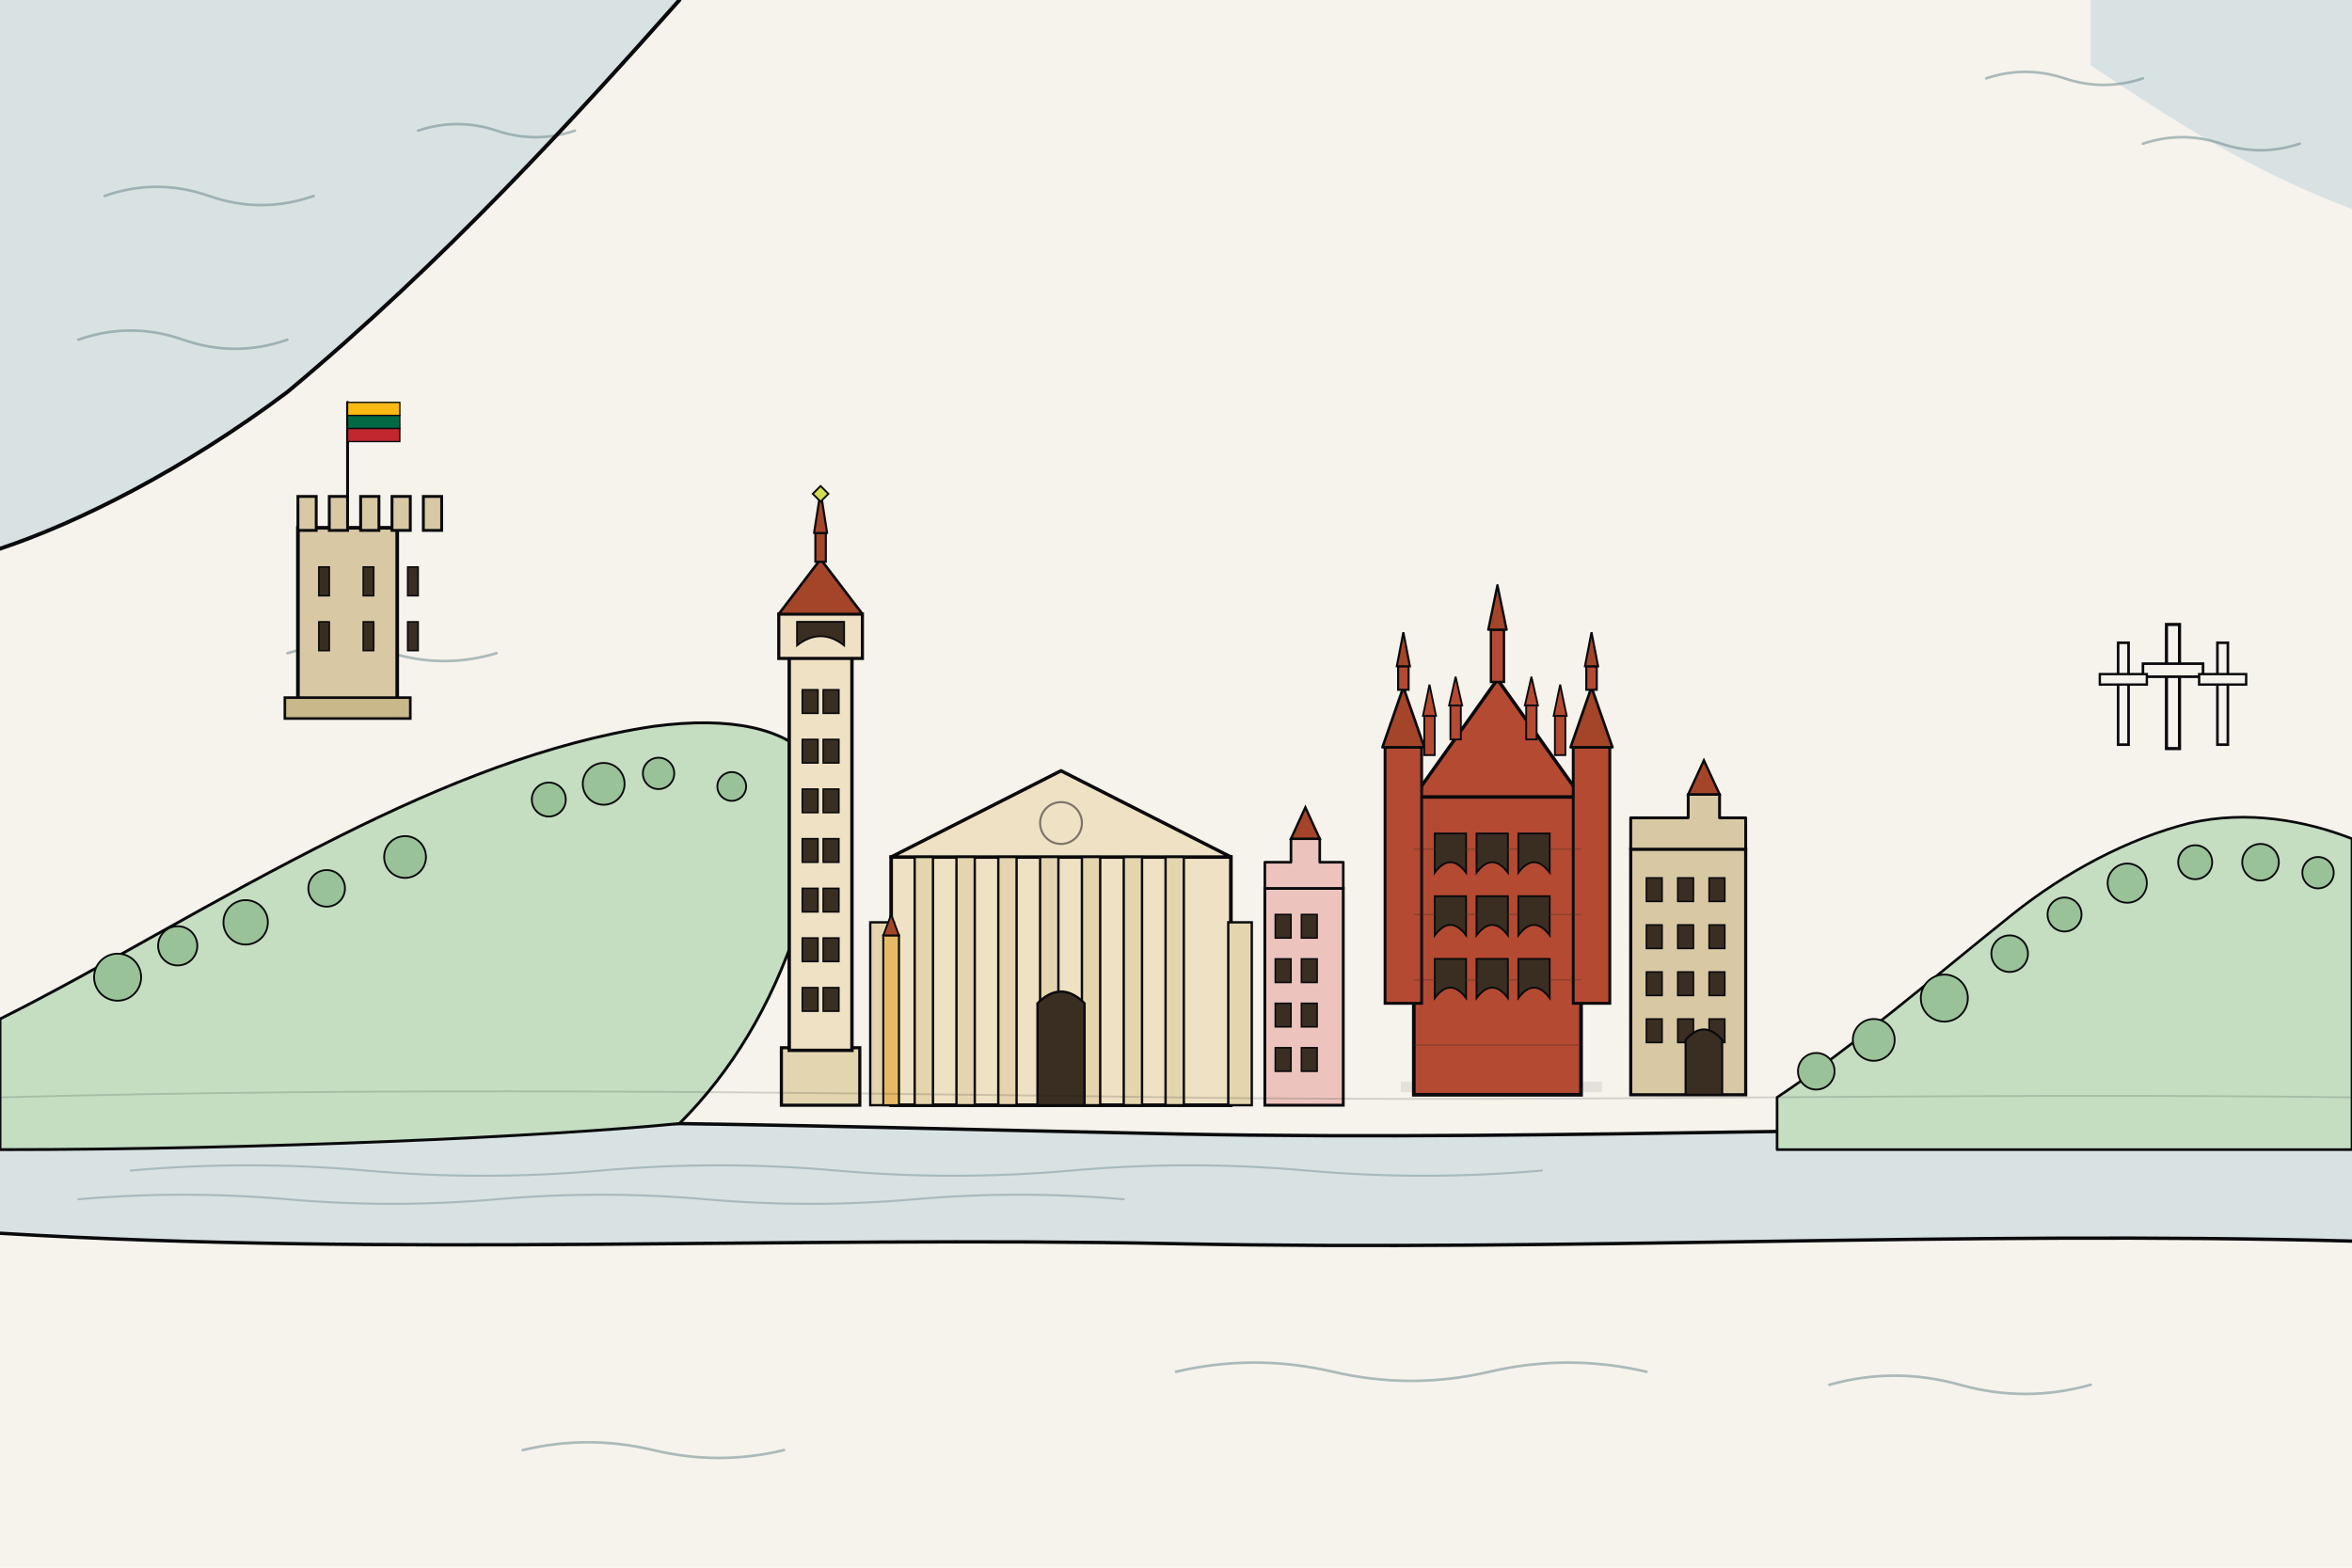
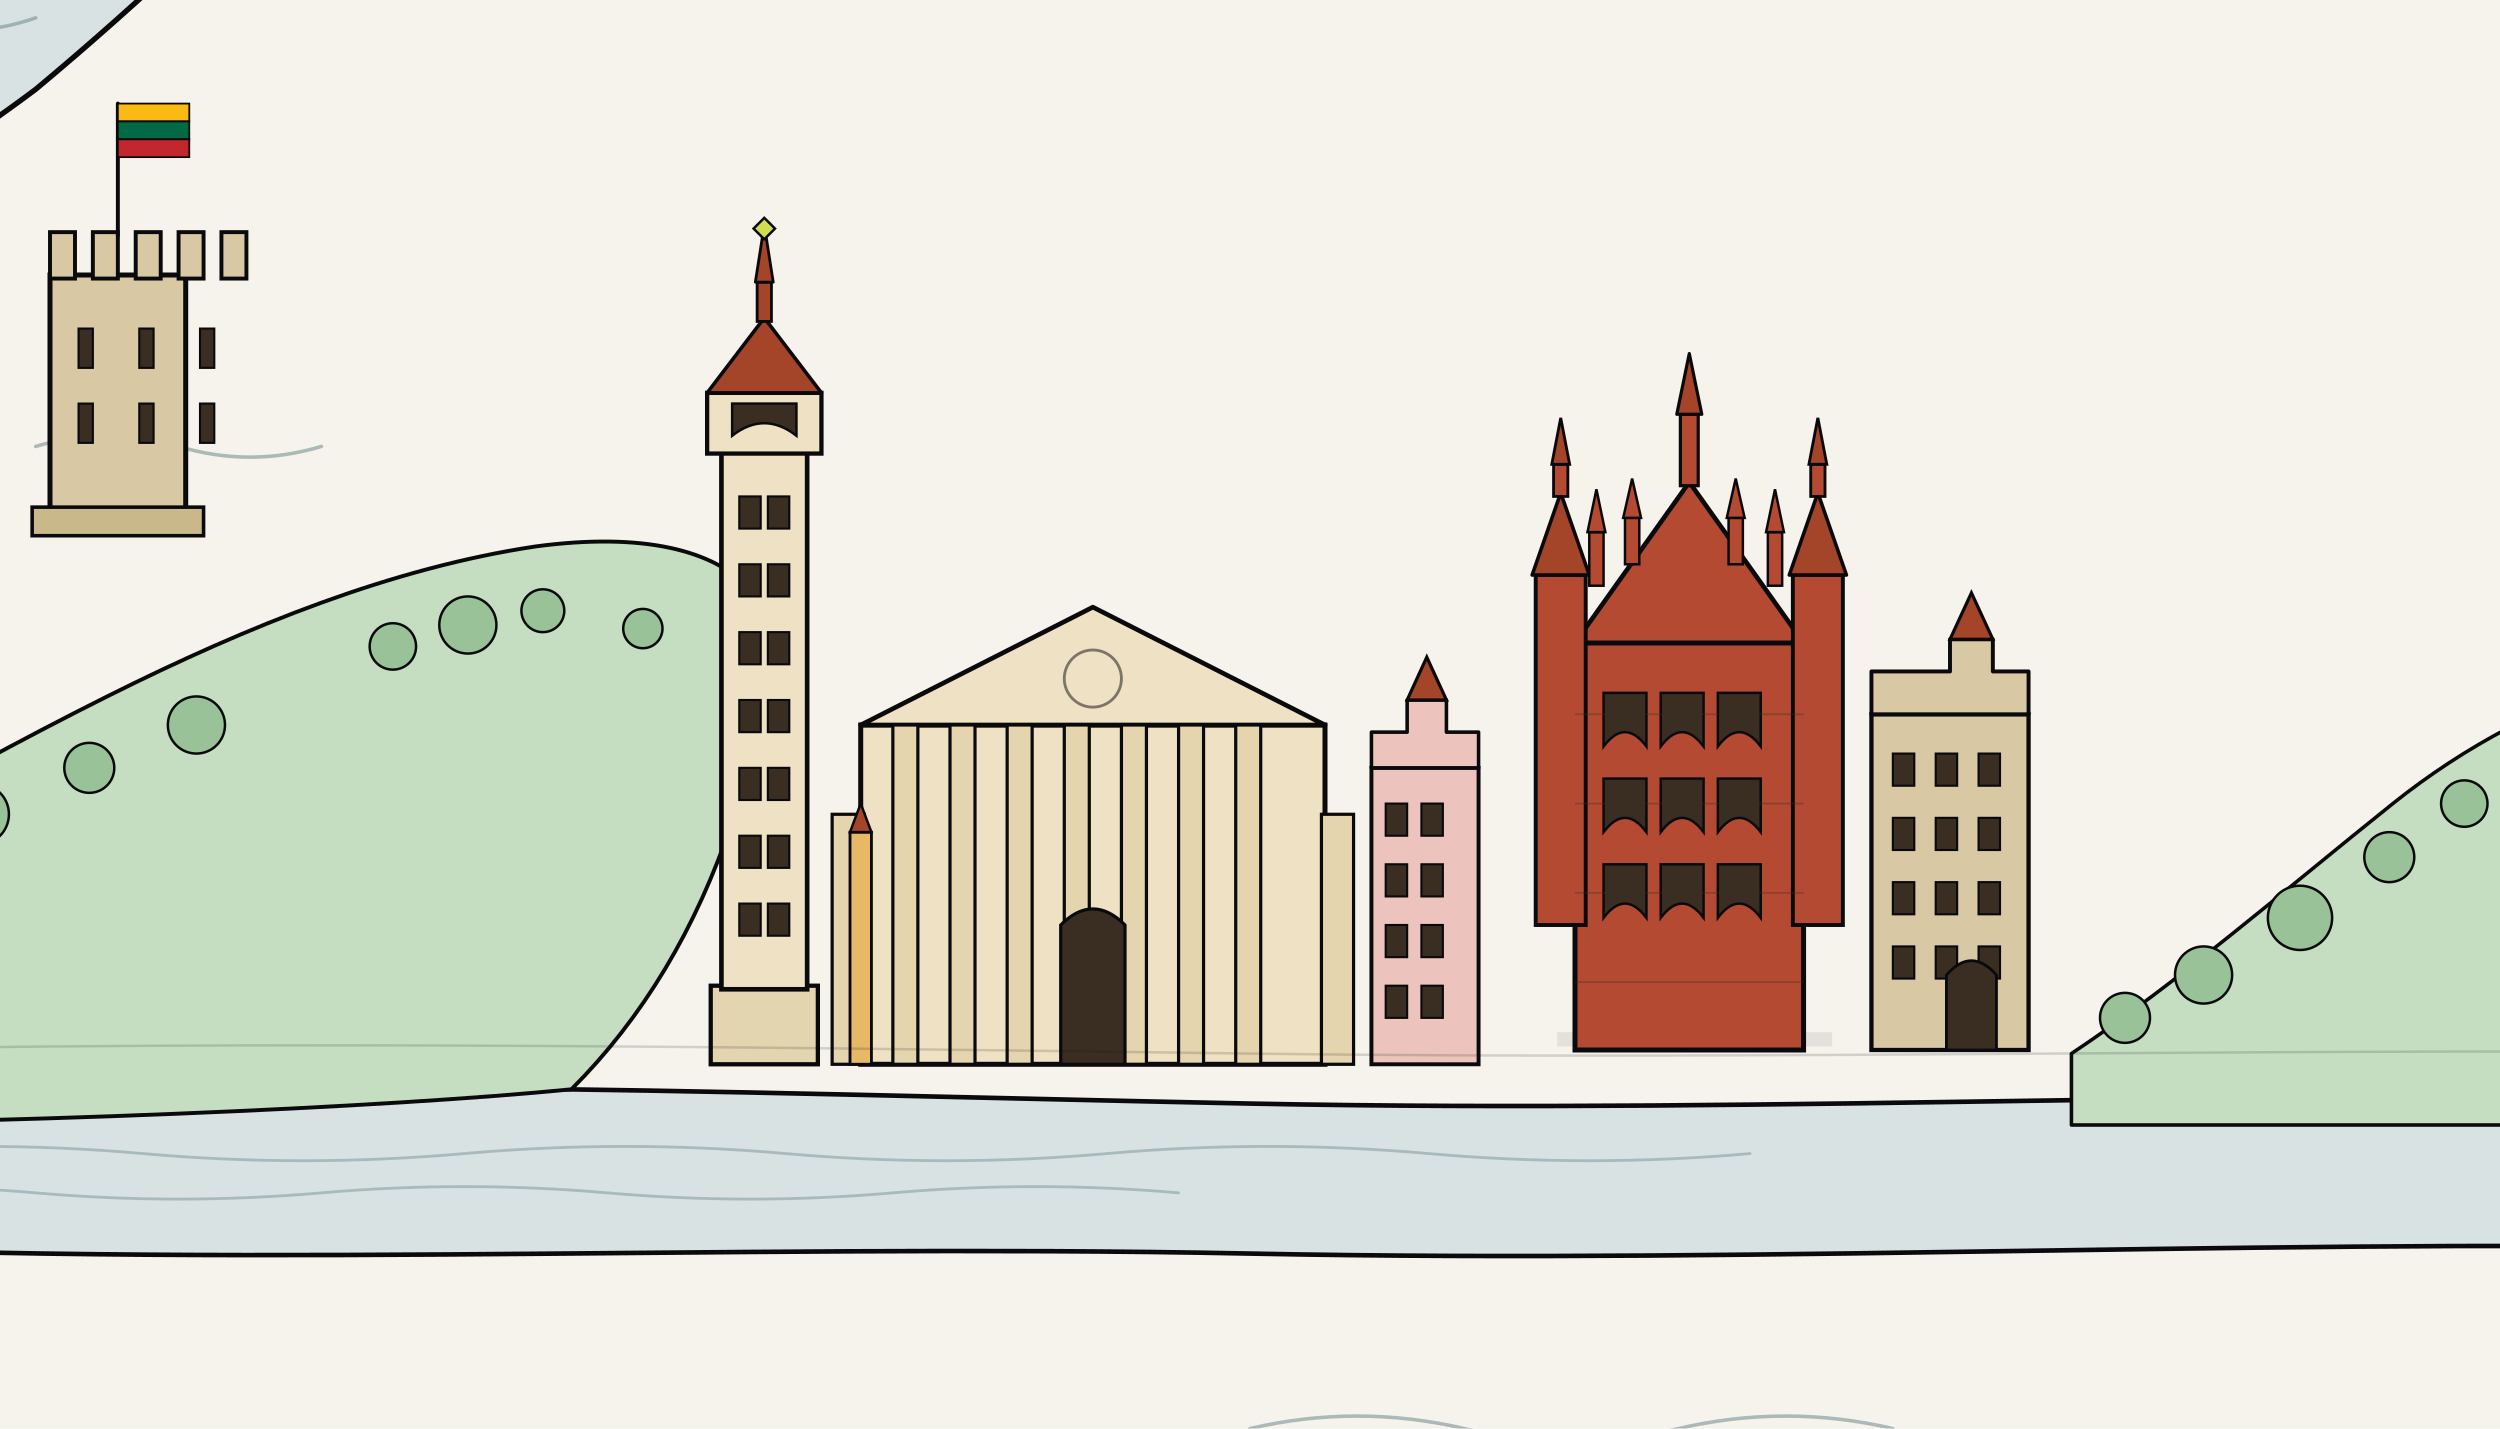
- <svg xmlns="http://www.w3.org/2000/svg" viewBox="0 0 1800 1200" preserveAspectRatio="xMidYMid slice">
+ <svg xmlns="http://www.w3.org/2000/svg" viewBox="200 250 1400 800" preserveAspectRatio="xMidYMid slice">
  <rect width="1800" height="1200" fill="#f6f3ec" />
  <path d="M 0 0 L 520 0 C 440 90 340 200 220 300 C 140 360 60 400 0 420 Z" fill="#d9e2e3" />
  <path d="M 1800 0 L 1800 160 C 1720 130 1660 90 1600 50 L 1600 0 Z" fill="#d9e2e3" />
  <g fill="none" stroke="#6e8a90" stroke-width="2" stroke-linecap="round" opacity="0.55">
    <path d="M 80 150 q 40 -14 80 0 t 80 0" />
    <path d="M 60 260 q 40 -14 80 0 t 80 0" />
    <path d="M 320 100 q 30 -10 60 0 t 60 0" />
    <path d="M 1520 60 q 30 -10 60 0 t 60 0" />
    <path d="M 1640 110 q 30 -10 60 0 t 60 0" />
    <path d="M 220 500 q 40 -12 80 0 t 80 0" />
    <path d="M 900 1050 q 60 -14 120 0 t 120 0 t 120 0" />
    <path d="M 400 1110 q 50 -12 100 0 t 100 0" />
    <path d="M 1400 1060 q 50 -14 100 0 t 100 0" />
  </g>
  <path d="M 0 420 C 60 400 140 360 220 300 C 340 200 440 90 520 0" fill="none" stroke="#0a0a0c" stroke-width="3" stroke-linecap="round" stroke-linejoin="round" />
  <path d="M 0 870 C 300 850 600 862 900 868 C 1200 874 1500 858 1800 866 L 1800 950 C 1500 942 1200 958 900 952 C 600 946 300 962 0 944 Z" fill="#d9e2e3" />
  <g fill="none" stroke="#6e8a90" stroke-width="1.6" stroke-linecap="round" opacity="0.45">
    <path d="M 100 896 q 90 -8 180 0 t 180 0 t 180 0 t 180 0 t 180 0 t 180 0" />
    <path d="M 60 918 q 80 -7 160 0 t 160 0 t 160 0 t 160 0 t 160 0" />
  </g>
  <path d="M 0 870 C 300 850 600 862 900 868 C 1200 874 1500 858 1800 866" fill="none" stroke="#0a0a0c" stroke-width="2.6" stroke-linecap="round" stroke-linejoin="round" />
  <path d="M 0 944 C 300 962 600 946 900 952 C 1200 958 1500 942 1800 950" fill="none" stroke="#0a0a0c" stroke-width="2.6" stroke-linecap="round" stroke-linejoin="round" />
  <path d="M 0 780 C 80 740 160 690 260 640 C 340 600 420 568 500 556 C 560 548 600 558 620 580 C 640 604 630 650 610 710 C 590 770 560 820 520 860 C 420 870 200 880 0 880 Z" fill="#c5dec2" stroke="#0a0a0c" stroke-width="2.2" stroke-linejoin="round" />
  <g fill="#99c298" stroke="#0a0a0c" stroke-width="1.4">
    <circle cx="90" cy="748" r="18" />
    <circle cx="136" cy="724" r="15" />
    <circle cx="188" cy="706" r="17" />
    <circle cx="250" cy="680" r="14" />
    <circle cx="310" cy="656" r="16" />
    <circle cx="420" cy="612" r="13" />
    <circle cx="462" cy="600" r="16" />
    <circle cx="504" cy="592" r="12" />
    <circle cx="560" cy="602" r="11" />
  </g>
  <path d="M 1360 840 C 1420 800 1480 748 1540 700 C 1580 668 1628 642 1676 630 C 1720 620 1764 628 1800 642 L 1800 880 C 1600 880 1400 880 1360 880 Z" fill="#c5dec2" stroke="#0a0a0c" stroke-width="2" stroke-linejoin="round" />
  <g fill="#99c298" stroke="#0a0a0c" stroke-width="1.4">
    <circle cx="1390" cy="820" r="14" />
    <circle cx="1434" cy="796" r="16" />
    <circle cx="1488" cy="764" r="18" />
    <circle cx="1538" cy="730" r="14" />
    <circle cx="1580" cy="700" r="13" />
    <circle cx="1628" cy="676" r="15" />
    <circle cx="1680" cy="660" r="13" />
    <circle cx="1730" cy="660" r="14" />
    <circle cx="1774" cy="668" r="12" />
  </g>
  <rect x="1658" y="478" width="10" height="95" fill="#f6f3ec" stroke="#0a0a0c" stroke-width="2.4" />
  <rect x="1640" y="508" width="46" height="10" fill="#f6f3ec" stroke="#0a0a0c" stroke-width="2" />
  <rect x="1621" y="492" width="8" height="78" fill="#f6f3ec" stroke="#0a0a0c" stroke-width="2" />
  <rect x="1607" y="516" width="36" height="8" fill="#f6f3ec" stroke="#0a0a0c" stroke-width="1.8" />
  <rect x="1697" y="492" width="8" height="78" fill="#f6f3ec" stroke="#0a0a0c" stroke-width="2" />
  <rect x="1683" y="516" width="36" height="8" fill="#f6f3ec" stroke="#0a0a0c" stroke-width="1.8" />
  <rect x="226" y="534" width="80" height="6" fill="#0a0a0c" opacity="0.08" />
  <rect x="228" y="404" width="76" height="132" fill="#d8c8a4" stroke="#0a0a0c" stroke-width="2.8" />
  <g fill="#d8c8a4" stroke="#0a0a0c" stroke-width="2.2">
    <rect x="228" y="380" width="14" height="26" />
    <rect x="252" y="380" width="14" height="26" />
    <rect x="276" y="380" width="14" height="26" />
    <rect x="300" y="380" width="14" height="26" />
    <rect x="324" y="380" width="14" height="26" />
  </g>
  <g fill="#3a2e22" stroke="#0a0a0c" stroke-width="1.2">
    <rect x="244" y="434" width="8" height="22" />
    <rect x="278" y="434" width="8" height="22" />
    <rect x="312" y="434" width="8" height="22" />
    <rect x="244" y="476" width="8" height="22" />
    <rect x="278" y="476" width="8" height="22" />
    <rect x="312" y="476" width="8" height="22" />
  </g>
  <rect x="218" y="534" width="96" height="16" fill="#c8b88a" stroke="#0a0a0c" stroke-width="2" />
  <line x1="266" y1="308" x2="266" y2="382" stroke="#0a0a0c" stroke-width="2.2" stroke-linecap="round" />
  <rect x="266" y="308" width="40" height="10" fill="#fdb913" stroke="#0a0a0c" stroke-width="1" />
  <rect x="266" y="318" width="40" height="10" fill="#006a44" stroke="#0a0a0c" stroke-width="1" />
  <rect x="266" y="328" width="40" height="10" fill="#c1272d" stroke="#0a0a0c" stroke-width="1" />
  <rect x="598" y="802" width="60" height="44" fill="#e2d5b0" stroke="#0a0a0c" stroke-width="2.4" />
  <rect x="604" y="500" width="48" height="304" fill="#efe1c4" stroke="#0a0a0c" stroke-width="2.6" />
  <rect x="596" y="470" width="64" height="34" fill="#efe1c4" stroke="#0a0a0c" stroke-width="2.4" />
  <path d="M 610 476 L 610 494 Q 628 480 646 494 L 646 476 Z" fill="#3a2e22" stroke="#0a0a0c" stroke-width="1.4" />
  <polygon points="596,470 660,470 628,428" fill="#a4452a" stroke="#0a0a0c" stroke-width="2" stroke-linejoin="round" />
  <rect x="624" y="408" width="8" height="22" fill="#a4452a" stroke="#0a0a0c" stroke-width="1.6" />
  <polygon points="623,408 633,408 628,376" fill="#a4452a" stroke="#0a0a0c" stroke-width="1.6" stroke-linejoin="round" />
  <polygon points="628,372 634,378 628,384 622,378" fill="#d2dc50" stroke="#0a0a0c" stroke-width="1.4" />
  <g fill="#3a2e22" stroke="#0a0a0c" stroke-width="1.2">
    <rect x="614" y="528" width="12" height="18" />
    <rect x="630" y="528" width="12" height="18" />
    <rect x="614" y="566" width="12" height="18" />
    <rect x="630" y="566" width="12" height="18" />
    <rect x="614" y="604" width="12" height="18" />
    <rect x="630" y="604" width="12" height="18" />
    <rect x="614" y="642" width="12" height="18" />
    <rect x="630" y="642" width="12" height="18" />
    <rect x="614" y="680" width="12" height="18" />
    <rect x="630" y="680" width="12" height="18" />
    <rect x="614" y="718" width="12" height="18" />
    <rect x="630" y="718" width="12" height="18" />
    <rect x="614" y="756" width="12" height="18" />
    <rect x="630" y="756" width="12" height="18" />
  </g>
  <rect x="680" y="838" width="264" height="8" fill="#0a0a0c" opacity="0.08" />
  <rect x="682" y="656" width="260" height="190" fill="#efe1c4" stroke="#0a0a0c" stroke-width="2.8" />
  <polygon points="682,656 942,656 812,590" fill="#efe1c4" stroke="#0a0a0c" stroke-width="2.6" stroke-linejoin="round" />
  <g fill="#e4d5af" stroke="#0a0a0c" stroke-width="1.8">
    <rect x="700" y="656" width="14" height="190" />
    <rect x="732" y="656" width="14" height="190" />
    <rect x="764" y="656" width="14" height="190" />
    <rect x="796" y="656" width="14" height="190" />
    <rect x="828" y="656" width="14" height="190" />
    <rect x="860" y="656" width="14" height="190" />
    <rect x="892" y="656" width="14" height="190" />
  </g>
  <path d="M 794 846 L 794 768 Q 812 750 830 768 L 830 846 Z" fill="#3a2e22" stroke="#0a0a0c" stroke-width="1.8" />
  <rect x="666" y="706" width="18" height="140" fill="#e4d5af" stroke="#0a0a0c" stroke-width="1.8" />
  <rect x="940" y="706" width="18" height="140" fill="#e4d5af" stroke="#0a0a0c" stroke-width="1.8" />
  <circle cx="812" cy="630" r="16" fill="none" stroke="#0a0a0c" stroke-width="1.6" opacity="0.5" />
  <rect x="1072" y="828" width="154" height="8" fill="#0a0a0c" opacity="0.08" />
  <rect x="1082" y="610" width="128" height="228" fill="#b54a32" stroke="#0a0a0c" stroke-width="2.8" />
  <polygon points="1082,610 1210,610 1146,520" fill="#b54a32" stroke="#0a0a0c" stroke-width="2.6" stroke-linejoin="round" />
  <rect x="1141" y="482" width="10" height="40" fill="#b54a32" stroke="#0a0a0c" stroke-width="1.8" />
  <polygon points="1139,482 1153,482 1146,448" fill="#a4452a" stroke="#0a0a0c" stroke-width="1.8" stroke-linejoin="round" />
  <rect x="1060" y="572" width="28" height="196" fill="#b54a32" stroke="#0a0a0c" stroke-width="2.2" />
  <polygon points="1058,572 1090,572 1074,526" fill="#a4452a" stroke="#0a0a0c" stroke-width="2" stroke-linejoin="round" />
  <rect x="1070" y="510" width="8" height="18" fill="#b54a32" stroke="#0a0a0c" stroke-width="1.6" />
  <polygon points="1069,510 1079,510 1074,484" fill="#a4452a" stroke="#0a0a0c" stroke-width="1.6" />
  <rect x="1204" y="572" width="28" height="196" fill="#b54a32" stroke="#0a0a0c" stroke-width="2.2" />
  <polygon points="1202,572 1234,572 1218,526" fill="#a4452a" stroke="#0a0a0c" stroke-width="2" stroke-linejoin="round" />
  <rect x="1214" y="510" width="8" height="18" fill="#b54a32" stroke="#0a0a0c" stroke-width="1.6" />
  <polygon points="1213,510 1223,510 1218,484" fill="#a4452a" stroke="#0a0a0c" stroke-width="1.6" />
  <g fill="#b54a32" stroke="#0a0a0c" stroke-width="1.4">
    <rect x="1090" y="548" width="8" height="30" />
    <polygon points="1089,548 1099,548 1094,524" />
    <rect x="1110" y="540" width="8" height="26" />
    <polygon points="1109,540 1119,540 1114,518" />
    <rect x="1168" y="540" width="8" height="26" />
    <polygon points="1167,540 1177,540 1172,518" />
    <rect x="1190" y="548" width="8" height="30" />
    <polygon points="1189,548 1199,548 1194,524" />
  </g>
  <g fill="#3a2e22" stroke="#0a0a0c" stroke-width="1.4">
    <path d="M 1098 638 L 1098 668 Q 1110 652 1122 668 L 1122 638 Z" />
    <path d="M 1130 638 L 1130 668 Q 1142 652 1154 668 L 1154 638 Z" />
    <path d="M 1162 638 L 1162 668 Q 1174 652 1186 668 L 1186 638 Z" />
    <path d="M 1098 686 L 1098 716 Q 1110 700 1122 716 L 1122 686 Z" />
    <path d="M 1130 686 L 1130 716 Q 1142 700 1154 716 L 1154 686 Z" />
    <path d="M 1162 686 L 1162 716 Q 1174 700 1186 716 L 1186 686 Z" />
    <path d="M 1098 734 L 1098 764 Q 1110 748 1122 764 L 1122 734 Z" />
    <path d="M 1130 734 L 1130 764 Q 1142 748 1154 764 L 1154 734 Z" />
    <path d="M 1162 734 L 1162 764 Q 1174 748 1186 764 L 1186 734 Z" />
  </g>
  <g stroke="#3a2e22" stroke-width="1" opacity="0.35">
    <line x1="1082" y1="650" x2="1210" y2="650" />
    <line x1="1082" y1="700" x2="1210" y2="700" />
    <line x1="1082" y1="750" x2="1210" y2="750" />
    <line x1="1082" y1="800" x2="1210" y2="800" />
  </g>
  <rect x="676" y="716" width="12" height="130" fill="#e5b966" stroke="#0a0a0c" stroke-width="1.6" />
  <polygon points="676,716 688,716 682,700" fill="#a4452a" stroke="#0a0a0c" stroke-width="1.4" />
  <rect x="968" y="680" width="60" height="166" fill="#ecc4bd" stroke="#0a0a0c" stroke-width="2.2" />
  <polygon points="968,680 1028,680 1028,660 1010,660 1010,642 988,642 988,660 968,660" fill="#ecc4bd" stroke="#0a0a0c" stroke-width="2" stroke-linejoin="round" />
  <polygon points="988,642 1010,642 999,618" fill="#a4452a" stroke="#0a0a0c" stroke-width="1.8" />
  <g fill="#3a2e22" stroke="#0a0a0c" stroke-width="1.2">
    <rect x="976" y="700" width="12" height="18" />
    <rect x="996" y="700" width="12" height="18" />
    <rect x="976" y="734" width="12" height="18" />
    <rect x="996" y="734" width="12" height="18" />
    <rect x="976" y="768" width="12" height="18" />
    <rect x="996" y="768" width="12" height="18" />
    <rect x="976" y="802" width="12" height="18" />
    <rect x="996" y="802" width="12" height="18" />
  </g>
  <rect x="1248" y="650" width="88" height="188" fill="#d8c8a4" stroke="#0a0a0c" stroke-width="2.4" />
  <polygon points="1248,650 1336,650 1336,626 1316,626 1316,608 1292,608 1292,626 1248,626" fill="#d8c8a4" stroke="#0a0a0c" stroke-width="2.2" stroke-linejoin="round" />
  <polygon points="1292,608 1316,608 1304,582" fill="#a4452a" stroke="#0a0a0c" stroke-width="1.8" />
  <g fill="#3a2e22" stroke="#0a0a0c" stroke-width="1.2">
    <rect x="1260" y="672" width="12" height="18" />
    <rect x="1284" y="672" width="12" height="18" />
    <rect x="1308" y="672" width="12" height="18" />
    <rect x="1260" y="708" width="12" height="18" />
    <rect x="1284" y="708" width="12" height="18" />
    <rect x="1308" y="708" width="12" height="18" />
    <rect x="1260" y="744" width="12" height="18" />
    <rect x="1284" y="744" width="12" height="18" />
    <rect x="1308" y="744" width="12" height="18" />
    <rect x="1260" y="780" width="12" height="18" />
    <rect x="1284" y="780" width="12" height="18" />
    <rect x="1308" y="780" width="12" height="18" />
  </g>
  <path d="M 1290 838 L 1290 796 Q 1304 780 1318 796 L 1318 838 Z" fill="#3a2e22" stroke="#0a0a0c" stroke-width="1.6" />
  <path d="M 0 840 C 300 832 600 836 900 840 C 1200 844 1500 836 1800 840" fill="none" stroke="#0a0a0c" stroke-width="1.4" opacity="0.16" />
</svg>
